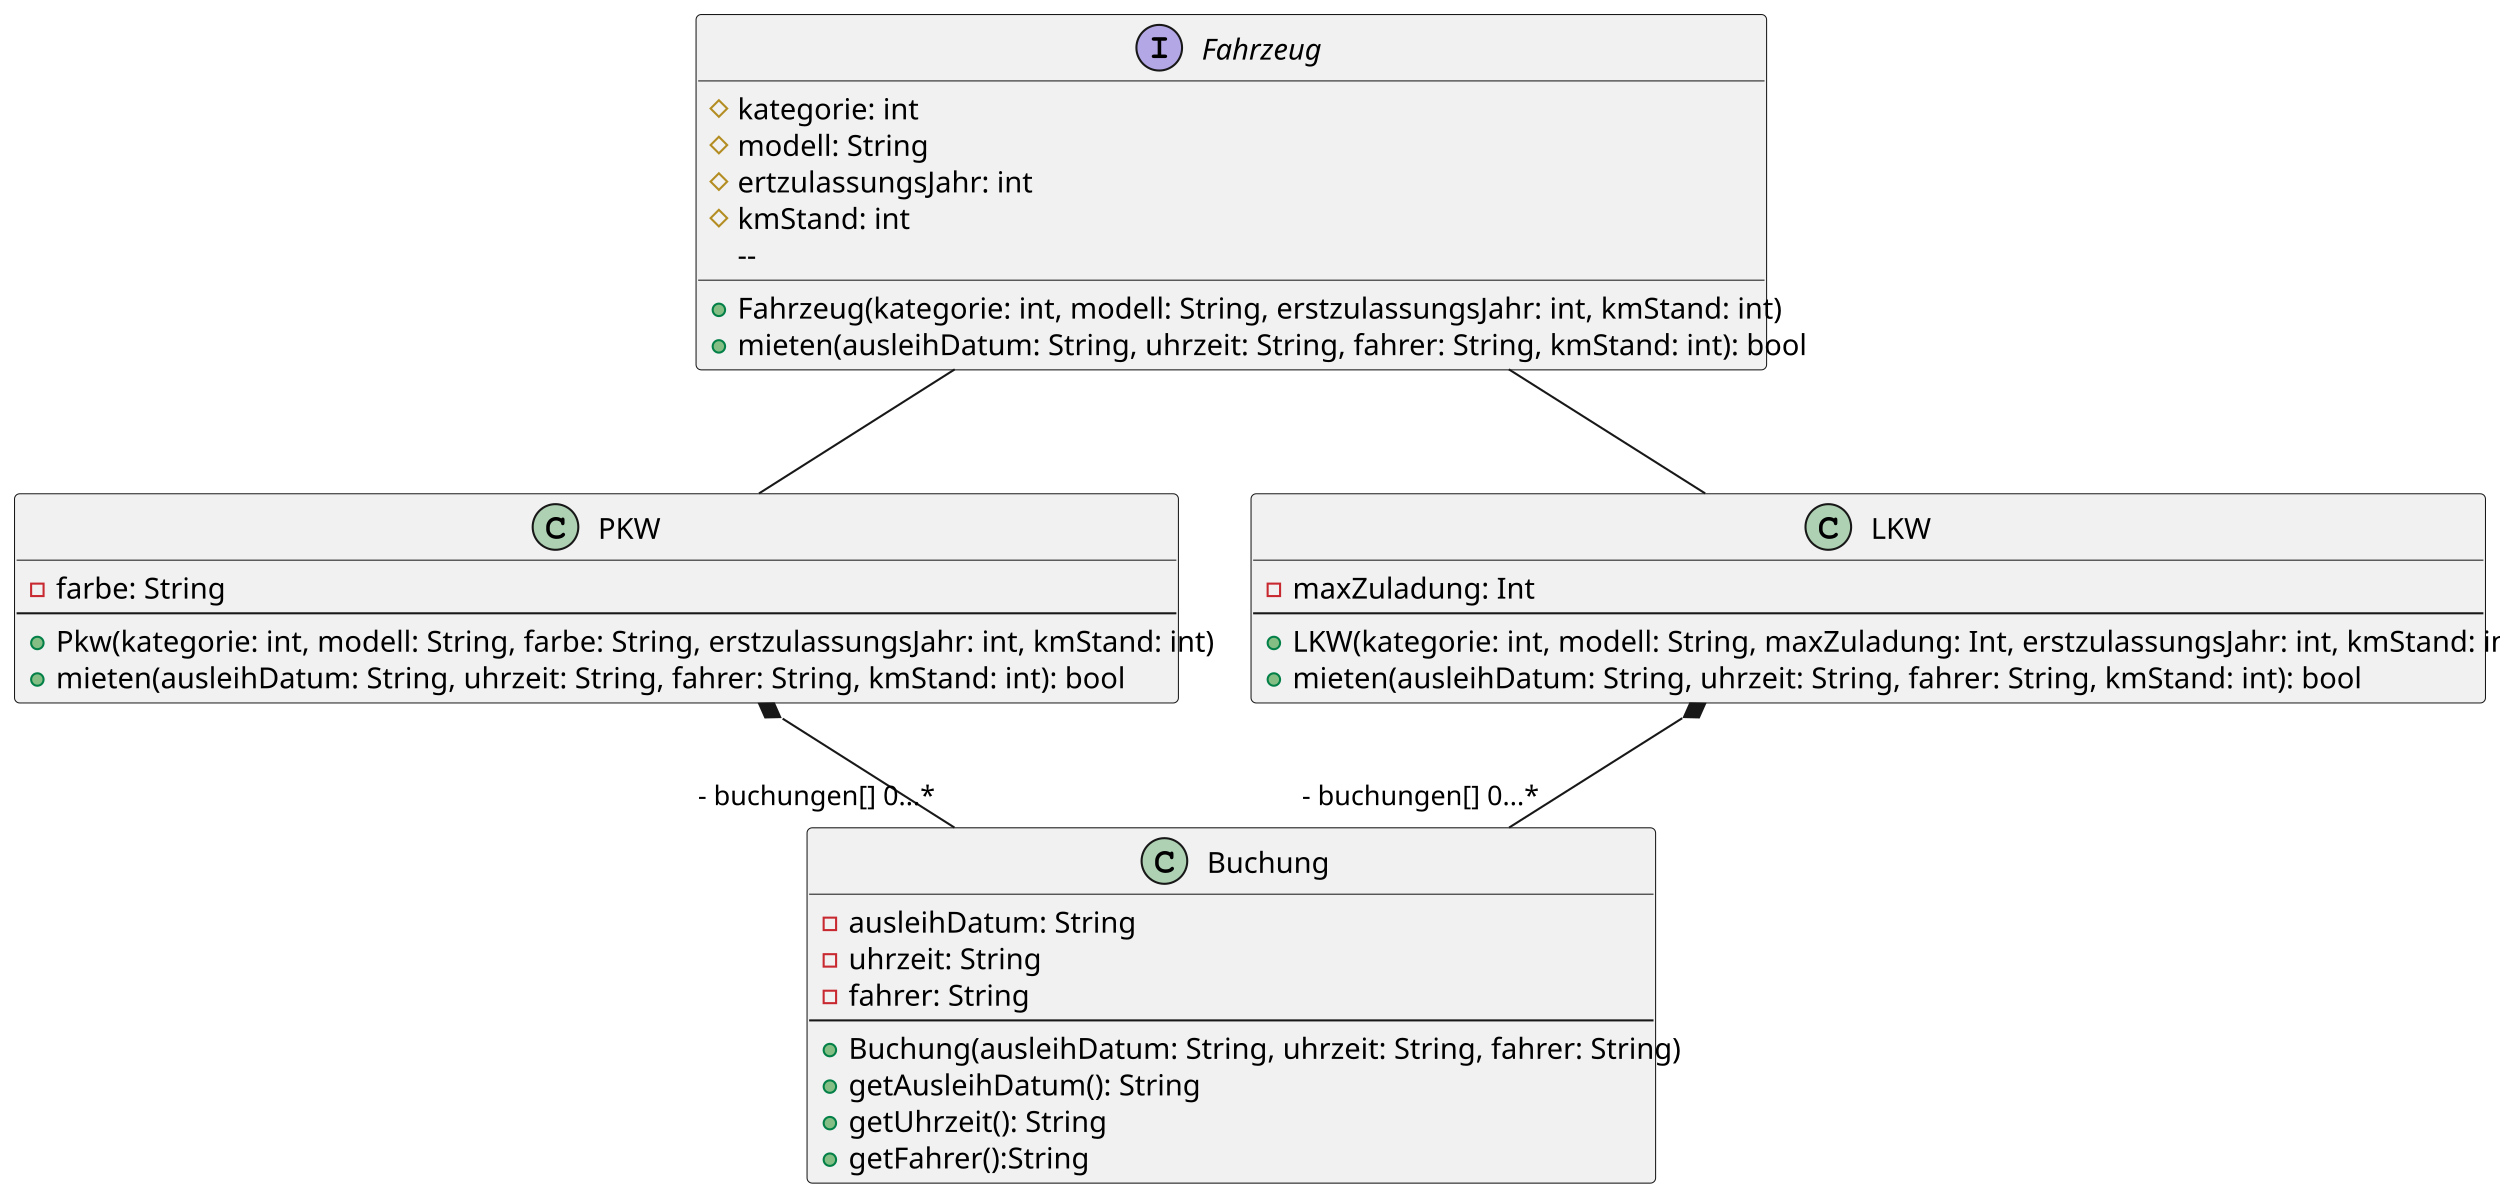
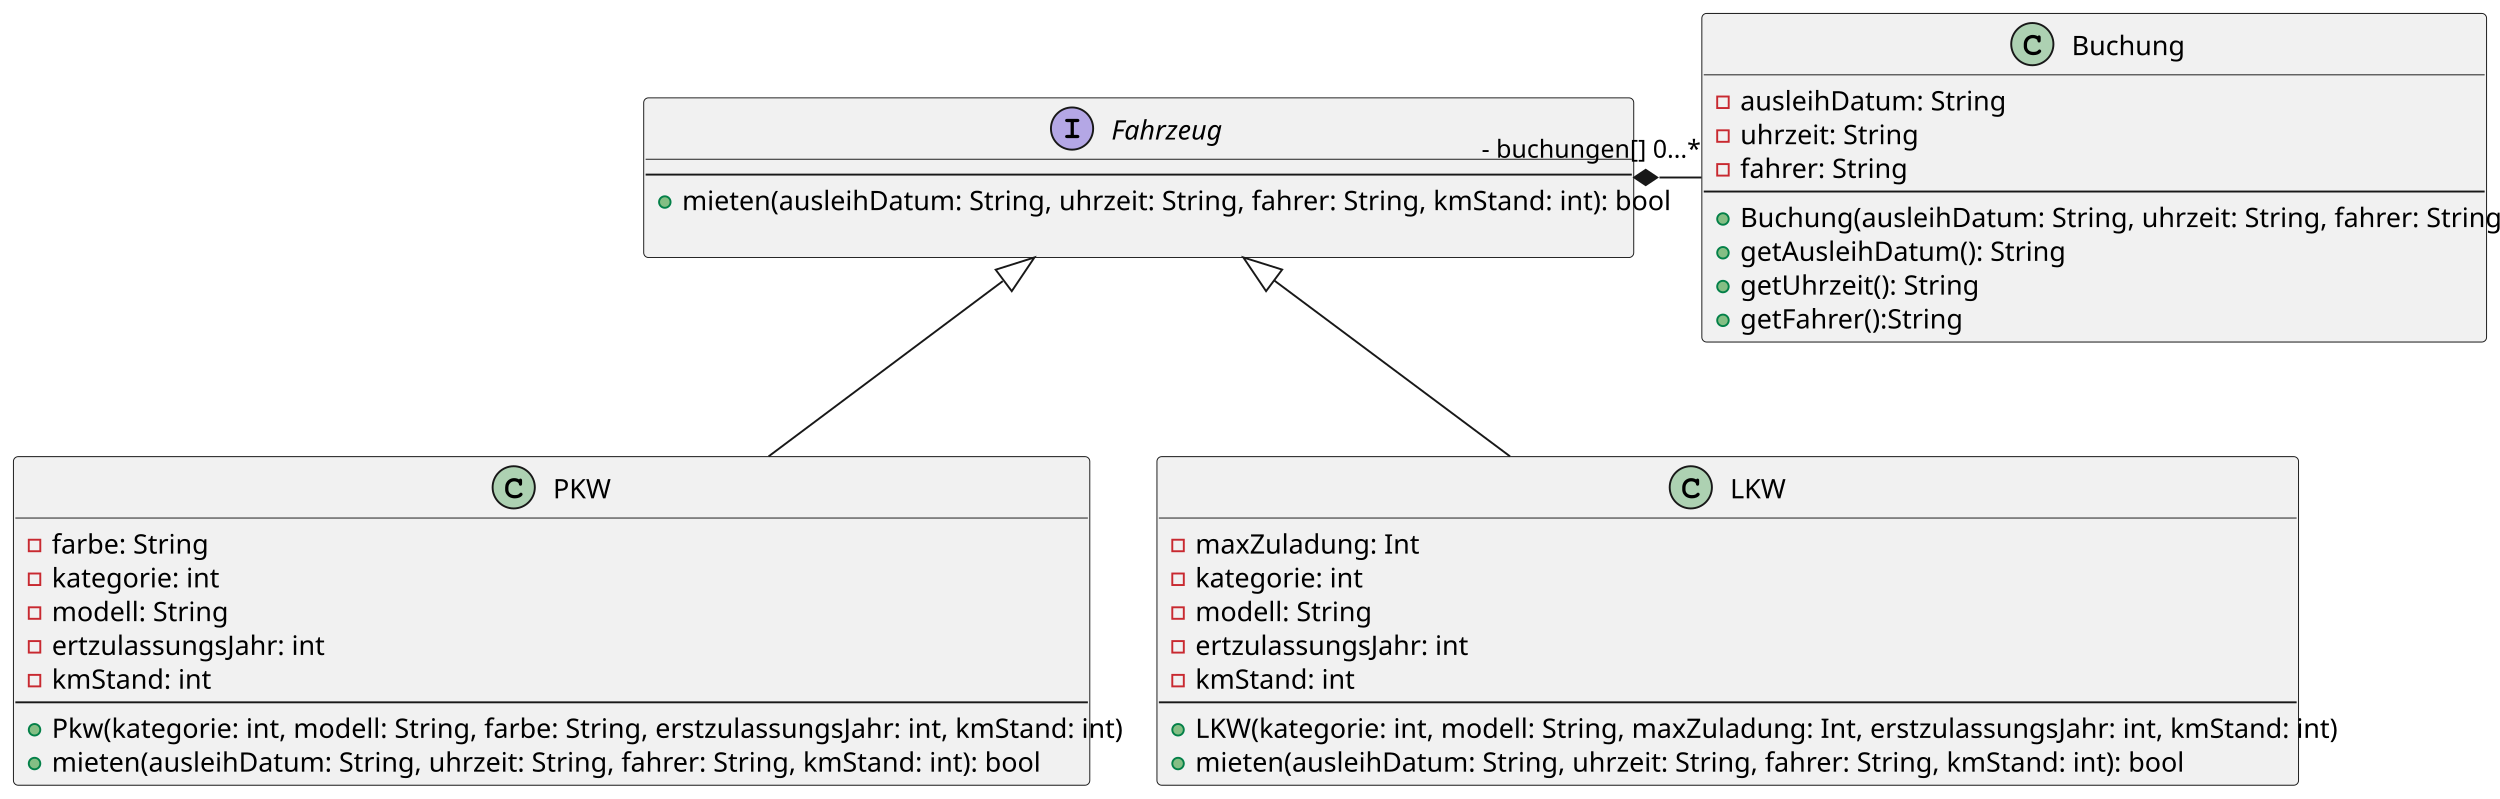
- <svg xmlns="http://www.w3.org/2000/svg" contentStyleType="text/css" height="577px" preserveAspectRatio="none" style="width:1205px;height:577px;background:#FFFFFF;" version="1.1" viewBox="0 0 1205 577" width="1205px" zoomAndPan="magnify">
+ <svg xmlns="http://www.w3.org/2000/svg" contentStyleType="text/css" height="416px" preserveAspectRatio="none" style="width:1303px;height:416px;background:#FFFFFF;" version="1.1" viewBox="0 0 1303 416" width="1303px" zoomAndPan="magnify">
  <defs />
  <g>
    <g id="elem_Fahrzeug">
-       <rect codeLine="1" fill="#F1F1F1" height="171.266" id="Fahrzeug" rx="2.5" ry="2.5" style="stroke:#181818;stroke-width:0.5;" width="516" x="335.5" y="7" />
-       <ellipse cx="558.75" cy="23" fill="#B4A7E5" rx="11" ry="11" style="stroke:#181818;stroke-width:1.0;" />
-       <path d="M559.703,19.641 L559.703,26.297 L561.422,26.297 Q562.031,26.297 562.297,26.531 Q562.562,26.766 562.562,27.156 Q562.562,27.531 562.297,27.766 Q562.031,28 561.422,28 L556.281,28 Q555.672,28 555.406,27.766 Q555.141,27.531 555.141,27.141 Q555.141,26.766 555.406,26.531 Q555.672,26.297 556.281,26.297 L558,26.297 L558,19.641 L556.281,19.641 Q555.672,19.641 555.406,19.406 Q555.141,19.172 555.141,18.781 Q555.141,18.406 555.406,18.172 Q555.672,17.938 556.281,17.938 L561.422,17.938 Q562.031,17.938 562.297,18.172 Q562.562,18.406 562.562,18.781 Q562.562,19.172 562.297,19.406 Q562.031,19.641 561.422,19.641 L559.703,19.641 Z " fill="#000000" />
-       <text fill="#000000" font-family="sans-serif" font-size="14" font-style="italic" lengthAdjust="spacing" textLength="61" x="579.25" y="28.729">Fahrzeug</text>
-       <line style="stroke:#181818;stroke-width:0.5;" x1="336.5" x2="850.5" y1="39" y2="39" />
-       <polygon fill="none" points="346.5,48.305,350.5,52.305,346.5,56.305,342.5,52.305" style="stroke:#B38D22;stroke-width:1.0;" />
-       <text fill="#000000" font-family="sans-serif" font-size="14" lengthAdjust="spacing" textLength="82" x="355.5" y="57.533">kategorie: int</text>
-       <polygon fill="none" points="346.5,65.914,350.5,69.914,346.5,73.914,342.5,69.914" style="stroke:#B38D22;stroke-width:1.0;" />
-       <text fill="#000000" font-family="sans-serif" font-size="14" lengthAdjust="spacing" textLength="86" x="355.5" y="75.143">modell: String</text>
-       <polygon fill="none" points="346.5,83.523,350.5,87.523,346.5,91.523,342.5,87.523" style="stroke:#B38D22;stroke-width:1.0;" />
-       <text fill="#000000" font-family="sans-serif" font-size="14" lengthAdjust="spacing" textLength="137" x="355.5" y="92.752">ertzulassungsJahr: int</text>
-       <polygon fill="none" points="346.5,101.133,350.5,105.133,346.5,109.133,342.5,105.133" style="stroke:#B38D22;stroke-width:1.0;" />
-       <text fill="#000000" font-family="sans-serif" font-size="14" lengthAdjust="spacing" textLength="78" x="355.5" y="110.361">kmStand: int</text>
-       <text fill="#000000" font-family="sans-serif" font-size="14" lengthAdjust="spacing" textLength="10" x="355.5" y="127.971">--</text>
-       <line style="stroke:#181818;stroke-width:0.5;" x1="336.5" x2="850.5" y1="135.047" y2="135.047" />
-       <ellipse cx="346.5" cy="149.352" fill="#84BE84" rx="3" ry="3" style="stroke:#038048;stroke-width:1.0;" />
-       <text fill="#000000" font-family="sans-serif" font-size="14" lengthAdjust="spacing" textLength="484" x="355.5" y="153.58">Fahrzeug(kategorie: int, modell: String, erstzulassungsJahr: int, kmStand: int)</text>
-       <ellipse cx="346.5" cy="166.961" fill="#84BE84" rx="3" ry="3" style="stroke:#038048;stroke-width:1.0;" />
-       <text fill="#000000" font-family="sans-serif" font-size="14" lengthAdjust="spacing" textLength="490" x="355.5" y="171.19">mieten(ausleihDatum: String, uhrzeit: String, fahrer: String, kmStand: int): bool</text>
+       <rect codeLine="1" fill="#F1F1F1" height="83.219" id="Fahrzeug" rx="2.5" ry="2.5" style="stroke:#181818;stroke-width:0.5;" width="516" x="335.5" y="51" />
+       <ellipse cx="558.75" cy="67" fill="#B4A7E5" rx="11" ry="11" style="stroke:#181818;stroke-width:1.0;" />
+       <path d="M559.703,63.641 L559.703,70.297 L561.422,70.297 Q562.031,70.297 562.297,70.531 Q562.562,70.766 562.562,71.156 Q562.562,71.531 562.297,71.766 Q562.031,72 561.422,72 L556.281,72 Q555.672,72 555.406,71.766 Q555.141,71.531 555.141,71.141 Q555.141,70.766 555.406,70.531 Q555.672,70.297 556.281,70.297 L558,70.297 L558,63.641 L556.281,63.641 Q555.672,63.641 555.406,63.406 Q555.141,63.172 555.141,62.781 Q555.141,62.406 555.406,62.172 Q555.672,61.938 556.281,61.938 L561.422,61.938 Q562.031,61.938 562.297,62.172 Q562.562,62.406 562.562,62.781 Q562.562,63.172 562.297,63.406 Q562.031,63.641 561.422,63.641 L559.703,63.641 Z " fill="#000000" />
+       <text fill="#000000" font-family="sans-serif" font-size="14" font-style="italic" lengthAdjust="spacing" textLength="61" x="579.25" y="72.728">Fahrzeug</text>
+       <line style="stroke:#181818;stroke-width:0.5;" x1="336.5" x2="850.5" y1="83" y2="83" />
+       <line style="stroke:#181818;stroke-width:1.0;" x1="336.5" x2="850.5" y1="91" y2="91" />
+       <ellipse cx="346.5" cy="105.305" fill="#84BE84" rx="3" ry="3" style="stroke:#038048;stroke-width:1.0;" />
+       <text fill="#000000" font-family="sans-serif" font-size="14" lengthAdjust="spacing" textLength="490" x="355.5" y="109.533">mieten(ausleihDatum: String, uhrzeit: String, fahrer: String, kmStand: int): bool</text>
+       <text fill="#000000" font-family="sans-serif" font-size="14" lengthAdjust="spacing" textLength="4" x="355.5" y="127.143"> </text>
    </g>
    <g id="elem_Buchung">
-       <rect codeLine="11" fill="#F1F1F1" height="171.266" id="Buchung" rx="2.5" ry="2.5" style="stroke:#181818;stroke-width:0.5;" width="409" x="389" y="399" />
-       <ellipse cx="561.25" cy="415" fill="#ADD1B2" rx="11" ry="11" style="stroke:#181818;stroke-width:1.0;" />
-       <path d="M564.016,410.875 Q564.172,410.656 564.359,410.547 Q564.547,410.438 564.766,410.438 Q565.141,410.438 565.375,410.703 Q565.609,410.953 565.609,411.562 L565.609,413.016 Q565.609,413.625 565.375,413.891 Q565.141,414.156 564.766,414.156 Q564.422,414.156 564.219,413.953 Q564.016,413.766 563.906,413.25 Q563.859,412.891 563.672,412.703 Q563.344,412.328 562.734,412.109 Q562.125,411.891 561.5,411.891 Q560.734,411.891 560.094,412.219 Q559.469,412.547 558.969,413.297 Q558.484,414.047 558.484,415.078 L558.484,416.172 Q558.484,417.406 559.375,418.234 Q560.266,419.047 561.859,419.047 Q562.797,419.047 563.453,418.797 Q563.844,418.641 564.266,418.203 Q564.531,417.938 564.672,417.859 Q564.828,417.781 565.031,417.781 Q565.359,417.781 565.609,418.047 Q565.875,418.297 565.875,418.641 Q565.875,418.984 565.531,419.391 Q565.031,419.969 564.234,420.297 Q563.156,420.75 561.859,420.75 Q560.344,420.75 559.141,420.125 Q558.156,419.625 557.469,418.562 Q556.781,417.484 556.781,416.203 L556.781,415.047 Q556.781,413.719 557.391,412.578 Q558.016,411.422 559.109,410.812 Q560.203,410.188 561.438,410.188 Q562.172,410.188 562.812,410.359 Q563.469,410.516 564.016,410.875 Z " fill="#000000" />
-       <text fill="#000000" font-family="sans-serif" font-size="14" lengthAdjust="spacing" textLength="56" x="581.75" y="420.728">Buchung</text>
-       <line style="stroke:#181818;stroke-width:0.5;" x1="390" x2="797" y1="431" y2="431" />
-       <rect fill="none" height="6" style="stroke:#C82930;stroke-width:1.0;" width="6" x="397" y="442.305" />
-       <text fill="#000000" font-family="sans-serif" font-size="14" lengthAdjust="spacing" textLength="131" x="409" y="449.533">ausleihDatum: String</text>
-       <rect fill="none" height="6" style="stroke:#C82930;stroke-width:1.0;" width="6" x="397" y="459.914" />
-       <text fill="#000000" font-family="sans-serif" font-size="14" lengthAdjust="spacing" textLength="87" x="409" y="467.143">uhrzeit: String</text>
-       <rect fill="none" height="6" style="stroke:#C82930;stroke-width:1.0;" width="6" x="397" y="477.523" />
-       <text fill="#000000" font-family="sans-serif" font-size="14" lengthAdjust="spacing" textLength="83" x="409" y="484.752">fahrer: String</text>
-       <line style="stroke:#181818;stroke-width:1.0;" x1="390" x2="797" y1="491.828" y2="491.828" />
-       <ellipse cx="400" cy="506.133" fill="#84BE84" rx="3" ry="3" style="stroke:#038048;stroke-width:1.0;" />
-       <text fill="#000000" font-family="sans-serif" font-size="14" lengthAdjust="spacing" textLength="383" x="409" y="510.361">Buchung(ausleihDatum: String, uhrzeit: String, fahrer: String)</text>
-       <ellipse cx="400" cy="523.742" fill="#84BE84" rx="3" ry="3" style="stroke:#038048;stroke-width:1.0;" />
-       <text fill="#000000" font-family="sans-serif" font-size="14" lengthAdjust="spacing" textLength="162" x="409" y="527.971">getAusleihDatum(): String</text>
-       <ellipse cx="400" cy="541.352" fill="#84BE84" rx="3" ry="3" style="stroke:#038048;stroke-width:1.0;" />
-       <text fill="#000000" font-family="sans-serif" font-size="14" lengthAdjust="spacing" textLength="118" x="409" y="545.58">getUhrzeit(): String</text>
-       <ellipse cx="400" cy="558.961" fill="#84BE84" rx="3" ry="3" style="stroke:#038048;stroke-width:1.0;" />
-       <text fill="#000000" font-family="sans-serif" font-size="14" lengthAdjust="spacing" textLength="114" x="409" y="563.189">getFahrer():String</text>
+       <rect codeLine="6" fill="#F1F1F1" height="171.266" id="Buchung" rx="2.5" ry="2.5" style="stroke:#181818;stroke-width:0.5;" width="409" x="887" y="7" />
+       <ellipse cx="1059.25" cy="23" fill="#ADD1B2" rx="11" ry="11" style="stroke:#181818;stroke-width:1.0;" />
+       <path d="M1062.016,18.875 Q1062.172,18.656 1062.359,18.547 Q1062.547,18.438 1062.766,18.438 Q1063.141,18.438 1063.375,18.703 Q1063.609,18.953 1063.609,19.562 L1063.609,21.016 Q1063.609,21.625 1063.375,21.891 Q1063.141,22.156 1062.766,22.156 Q1062.422,22.156 1062.219,21.953 Q1062.016,21.766 1061.906,21.25 Q1061.859,20.891 1061.672,20.703 Q1061.344,20.328 1060.734,20.109 Q1060.125,19.891 1059.5,19.891 Q1058.734,19.891 1058.094,20.219 Q1057.469,20.547 1056.969,21.297 Q1056.484,22.047 1056.484,23.078 L1056.484,24.172 Q1056.484,25.406 1057.375,26.234 Q1058.266,27.047 1059.859,27.047 Q1060.797,27.047 1061.453,26.797 Q1061.844,26.641 1062.266,26.203 Q1062.531,25.938 1062.672,25.859 Q1062.828,25.781 1063.031,25.781 Q1063.359,25.781 1063.609,26.047 Q1063.875,26.297 1063.875,26.641 Q1063.875,26.984 1063.531,27.391 Q1063.031,27.969 1062.234,28.297 Q1061.156,28.75 1059.859,28.75 Q1058.344,28.75 1057.141,28.125 Q1056.156,27.625 1055.469,26.562 Q1054.781,25.484 1054.781,24.203 L1054.781,23.047 Q1054.781,21.719 1055.391,20.578 Q1056.016,19.422 1057.109,18.812 Q1058.203,18.188 1059.438,18.188 Q1060.172,18.188 1060.812,18.359 Q1061.469,18.516 1062.016,18.875 Z " fill="#000000" />
+       <text fill="#000000" font-family="sans-serif" font-size="14" lengthAdjust="spacing" textLength="56" x="1079.75" y="28.729">Buchung</text>
+       <line style="stroke:#181818;stroke-width:0.5;" x1="888" x2="1295" y1="39" y2="39" />
+       <rect fill="none" height="6" style="stroke:#C82930;stroke-width:1.0;" width="6" x="895" y="50.305" />
+       <text fill="#000000" font-family="sans-serif" font-size="14" lengthAdjust="spacing" textLength="131" x="907" y="57.533">ausleihDatum: String</text>
+       <rect fill="none" height="6" style="stroke:#C82930;stroke-width:1.0;" width="6" x="895" y="67.914" />
+       <text fill="#000000" font-family="sans-serif" font-size="14" lengthAdjust="spacing" textLength="87" x="907" y="75.143">uhrzeit: String</text>
+       <rect fill="none" height="6" style="stroke:#C82930;stroke-width:1.0;" width="6" x="895" y="85.523" />
+       <text fill="#000000" font-family="sans-serif" font-size="14" lengthAdjust="spacing" textLength="83" x="907" y="92.752">fahrer: String</text>
+       <line style="stroke:#181818;stroke-width:1.0;" x1="888" x2="1295" y1="99.828" y2="99.828" />
+       <ellipse cx="898" cy="114.133" fill="#84BE84" rx="3" ry="3" style="stroke:#038048;stroke-width:1.0;" />
+       <text fill="#000000" font-family="sans-serif" font-size="14" lengthAdjust="spacing" textLength="383" x="907" y="118.361">Buchung(ausleihDatum: String, uhrzeit: String, fahrer: String)</text>
+       <ellipse cx="898" cy="131.742" fill="#84BE84" rx="3" ry="3" style="stroke:#038048;stroke-width:1.0;" />
+       <text fill="#000000" font-family="sans-serif" font-size="14" lengthAdjust="spacing" textLength="162" x="907" y="135.971">getAusleihDatum(): String</text>
+       <ellipse cx="898" cy="149.352" fill="#84BE84" rx="3" ry="3" style="stroke:#038048;stroke-width:1.0;" />
+       <text fill="#000000" font-family="sans-serif" font-size="14" lengthAdjust="spacing" textLength="118" x="907" y="153.58">getUhrzeit(): String</text>
+       <ellipse cx="898" cy="166.961" fill="#84BE84" rx="3" ry="3" style="stroke:#038048;stroke-width:1.0;" />
+       <text fill="#000000" font-family="sans-serif" font-size="14" lengthAdjust="spacing" textLength="114" x="907" y="171.19">getFahrer():String</text>
    </g>
    <g id="elem_PKW">
-       <rect codeLine="22" fill="#F1F1F1" height="100.828" id="PKW" rx="2.5" ry="2.5" style="stroke:#181818;stroke-width:0.5;" width="561" x="7" y="238" />
+       <rect codeLine="17" fill="#F1F1F1" height="171.266" id="PKW" rx="2.5" ry="2.5" style="stroke:#181818;stroke-width:0.5;" width="561" x="7" y="238" />
      <ellipse cx="267.75" cy="254" fill="#ADD1B2" rx="11" ry="11" style="stroke:#181818;stroke-width:1.0;" />
      <path d="M270.516,249.875 Q270.672,249.656 270.859,249.547 Q271.047,249.438 271.266,249.438 Q271.641,249.438 271.875,249.703 Q272.109,249.953 272.109,250.562 L272.109,252.016 Q272.109,252.625 271.875,252.891 Q271.641,253.156 271.266,253.156 Q270.922,253.156 270.719,252.953 Q270.516,252.766 270.406,252.25 Q270.359,251.891 270.172,251.703 Q269.844,251.328 269.234,251.109 Q268.625,250.891 268,250.891 Q267.234,250.891 266.594,251.219 Q265.969,251.547 265.469,252.297 Q264.984,253.047 264.984,254.078 L264.984,255.172 Q264.984,256.406 265.875,257.234 Q266.766,258.047 268.359,258.047 Q269.297,258.047 269.953,257.797 Q270.344,257.641 270.766,257.203 Q271.031,256.938 271.172,256.859 Q271.328,256.781 271.531,256.781 Q271.859,256.781 272.109,257.047 Q272.375,257.297 272.375,257.641 Q272.375,257.984 272.031,258.391 Q271.531,258.969 270.734,259.297 Q269.656,259.75 268.359,259.75 Q266.844,259.75 265.641,259.125 Q264.656,258.625 263.969,257.562 Q263.281,256.484 263.281,255.203 L263.281,254.047 Q263.281,252.719 263.891,251.578 Q264.516,250.422 265.609,249.812 Q266.703,249.188 267.938,249.188 Q268.672,249.188 269.312,249.359 Q269.969,249.516 270.516,249.875 Z " fill="#000000" />
      <text fill="#000000" font-family="sans-serif" font-size="14" lengthAdjust="spacing" textLength="31" x="288.25" y="259.728">PKW</text>
      <line style="stroke:#181818;stroke-width:0.5;" x1="8" x2="567" y1="270" y2="270" />
      <rect fill="none" height="6" style="stroke:#C82930;stroke-width:1.0;" width="6" x="15" y="281.305" />
      <text fill="#000000" font-family="sans-serif" font-size="14" lengthAdjust="spacing" textLength="78" x="27" y="288.533">farbe: String</text>
-       <line style="stroke:#181818;stroke-width:1.0;" x1="8" x2="567" y1="295.609" y2="295.609" />
-       <ellipse cx="18" cy="309.914" fill="#84BE84" rx="3" ry="3" style="stroke:#038048;stroke-width:1.0;" />
-       <text fill="#000000" font-family="sans-serif" font-size="14" lengthAdjust="spacing" textLength="535" x="27" y="314.143">Pkw(kategorie: int, modell: String, farbe: String, erstzulassungsJahr: int, kmStand: int)</text>
-       <ellipse cx="18" cy="327.523" fill="#84BE84" rx="3" ry="3" style="stroke:#038048;stroke-width:1.0;" />
-       <text fill="#000000" font-family="sans-serif" font-size="14" lengthAdjust="spacing" textLength="490" x="27" y="331.752">mieten(ausleihDatum: String, uhrzeit: String, fahrer: String, kmStand: int): bool</text>
+       <rect fill="none" height="6" style="stroke:#C82930;stroke-width:1.0;" width="6" x="15" y="298.914" />
+       <text fill="#000000" font-family="sans-serif" font-size="14" lengthAdjust="spacing" textLength="82" x="27" y="306.143">kategorie: int</text>
+       <rect fill="none" height="6" style="stroke:#C82930;stroke-width:1.0;" width="6" x="15" y="316.523" />
+       <text fill="#000000" font-family="sans-serif" font-size="14" lengthAdjust="spacing" textLength="86" x="27" y="323.752">modell: String</text>
+       <rect fill="none" height="6" style="stroke:#C82930;stroke-width:1.0;" width="6" x="15" y="334.133" />
+       <text fill="#000000" font-family="sans-serif" font-size="14" lengthAdjust="spacing" textLength="137" x="27" y="341.361">ertzulassungsJahr: int</text>
+       <rect fill="none" height="6" style="stroke:#C82930;stroke-width:1.0;" width="6" x="15" y="351.742" />
+       <text fill="#000000" font-family="sans-serif" font-size="14" lengthAdjust="spacing" textLength="78" x="27" y="358.971">kmStand: int</text>
+       <line style="stroke:#181818;stroke-width:1.0;" x1="8" x2="567" y1="366.047" y2="366.047" />
+       <ellipse cx="18" cy="380.352" fill="#84BE84" rx="3" ry="3" style="stroke:#038048;stroke-width:1.0;" />
+       <text fill="#000000" font-family="sans-serif" font-size="14" lengthAdjust="spacing" textLength="535" x="27" y="384.58">Pkw(kategorie: int, modell: String, farbe: String, erstzulassungsJahr: int, kmStand: int)</text>
+       <ellipse cx="18" cy="397.961" fill="#84BE84" rx="3" ry="3" style="stroke:#038048;stroke-width:1.0;" />
+       <text fill="#000000" font-family="sans-serif" font-size="14" lengthAdjust="spacing" textLength="490" x="27" y="402.19">mieten(ausleihDatum: String, uhrzeit: String, fahrer: String, kmStand: int): bool</text>
    </g>
    <g id="elem_LKW">
-       <rect codeLine="29" fill="#F1F1F1" height="100.828" id="LKW" rx="2.5" ry="2.5" style="stroke:#181818;stroke-width:0.5;" width="595" x="603" y="238" />
+       <rect codeLine="28" fill="#F1F1F1" height="171.266" id="LKW" rx="2.5" ry="2.5" style="stroke:#181818;stroke-width:0.5;" width="595" x="603" y="238" />
      <ellipse cx="881.25" cy="254" fill="#ADD1B2" rx="11" ry="11" style="stroke:#181818;stroke-width:1.0;" />
      <path d="M884.016,249.875 Q884.172,249.656 884.359,249.547 Q884.547,249.438 884.766,249.438 Q885.141,249.438 885.375,249.703 Q885.609,249.953 885.609,250.562 L885.609,252.016 Q885.609,252.625 885.375,252.891 Q885.141,253.156 884.766,253.156 Q884.422,253.156 884.219,252.953 Q884.016,252.766 883.906,252.25 Q883.859,251.891 883.672,251.703 Q883.344,251.328 882.734,251.109 Q882.125,250.891 881.5,250.891 Q880.734,250.891 880.094,251.219 Q879.469,251.547 878.969,252.297 Q878.484,253.047 878.484,254.078 L878.484,255.172 Q878.484,256.406 879.375,257.234 Q880.266,258.047 881.859,258.047 Q882.797,258.047 883.453,257.797 Q883.844,257.641 884.266,257.203 Q884.531,256.938 884.672,256.859 Q884.828,256.781 885.031,256.781 Q885.359,256.781 885.609,257.047 Q885.875,257.297 885.875,257.641 Q885.875,257.984 885.531,258.391 Q885.031,258.969 884.234,259.297 Q883.156,259.75 881.859,259.75 Q880.344,259.75 879.141,259.125 Q878.156,258.625 877.469,257.562 Q876.781,256.484 876.781,255.203 L876.781,254.047 Q876.781,252.719 877.391,251.578 Q878.016,250.422 879.109,249.812 Q880.203,249.188 881.438,249.188 Q882.172,249.188 882.812,249.359 Q883.469,249.516 884.016,249.875 Z " fill="#000000" />
      <text fill="#000000" font-family="sans-serif" font-size="14" lengthAdjust="spacing" textLength="30" x="901.75" y="259.728">LKW</text>
      <line style="stroke:#181818;stroke-width:0.5;" x1="604" x2="1197" y1="270" y2="270" />
      <rect fill="none" height="6" style="stroke:#C82930;stroke-width:1.0;" width="6" x="611" y="281.305" />
      <text fill="#000000" font-family="sans-serif" font-size="14" lengthAdjust="spacing" textLength="107" x="623" y="288.533">maxZuladung: Int</text>
-       <line style="stroke:#181818;stroke-width:1.0;" x1="604" x2="1197" y1="295.609" y2="295.609" />
-       <ellipse cx="614" cy="309.914" fill="#84BE84" rx="3" ry="3" style="stroke:#038048;stroke-width:1.0;" />
-       <text fill="#000000" font-family="sans-serif" font-size="14" lengthAdjust="spacing" textLength="569" x="623" y="314.143">LKW(kategorie: int, modell: String, maxZuladung: Int, erstzulassungsJahr: int, kmStand: int)</text>
-       <ellipse cx="614" cy="327.523" fill="#84BE84" rx="3" ry="3" style="stroke:#038048;stroke-width:1.0;" />
-       <text fill="#000000" font-family="sans-serif" font-size="14" lengthAdjust="spacing" textLength="490" x="623" y="331.752">mieten(ausleihDatum: String, uhrzeit: String, fahrer: String, kmStand: int): bool</text>
+       <rect fill="none" height="6" style="stroke:#C82930;stroke-width:1.0;" width="6" x="611" y="298.914" />
+       <text fill="#000000" font-family="sans-serif" font-size="14" lengthAdjust="spacing" textLength="82" x="623" y="306.143">kategorie: int</text>
+       <rect fill="none" height="6" style="stroke:#C82930;stroke-width:1.0;" width="6" x="611" y="316.523" />
+       <text fill="#000000" font-family="sans-serif" font-size="14" lengthAdjust="spacing" textLength="86" x="623" y="323.752">modell: String</text>
+       <rect fill="none" height="6" style="stroke:#C82930;stroke-width:1.0;" width="6" x="611" y="334.133" />
+       <text fill="#000000" font-family="sans-serif" font-size="14" lengthAdjust="spacing" textLength="137" x="623" y="341.361">ertzulassungsJahr: int</text>
+       <rect fill="none" height="6" style="stroke:#C82930;stroke-width:1.0;" width="6" x="611" y="351.742" />
+       <text fill="#000000" font-family="sans-serif" font-size="14" lengthAdjust="spacing" textLength="78" x="623" y="358.971">kmStand: int</text>
+       <line style="stroke:#181818;stroke-width:1.0;" x1="604" x2="1197" y1="366.047" y2="366.047" />
+       <ellipse cx="614" cy="380.352" fill="#84BE84" rx="3" ry="3" style="stroke:#038048;stroke-width:1.0;" />
+       <text fill="#000000" font-family="sans-serif" font-size="14" lengthAdjust="spacing" textLength="569" x="623" y="384.58">LKW(kategorie: int, modell: String, maxZuladung: Int, erstzulassungsJahr: int, kmStand: int)</text>
+       <ellipse cx="614" cy="397.961" fill="#84BE84" rx="3" ry="3" style="stroke:#038048;stroke-width:1.0;" />
+       <text fill="#000000" font-family="sans-serif" font-size="14" lengthAdjust="spacing" textLength="490" x="623" y="402.19">mieten(ausleihDatum: String, uhrzeit: String, fahrer: String, kmStand: int): bool</text>
    </g>
    <g id="link_Fahrzeug_LKW">
-       <path codeLine="36" d="M727.26,178.03 C759.58,198.45 793.08,219.62 821.91,237.84 " fill="none" id="Fahrzeug-LKW" style="stroke:#181818;stroke-width:1.0;" />
+       <path codeLine="39" d="M664.1,146.16 C700.52,173.33 745.85,207.14 787.04,237.87 " fill="none" id="Fahrzeug-backto-LKW" style="stroke:#181818;stroke-width:1.0;" />
+       <polygon fill="none" points="659.88,151.75,648.03,134.18,668.25,140.52,659.88,151.75" style="stroke:#181818;stroke-width:1.0;" />
    </g>
    <g id="link_Fahrzeug_PKW">
-       <path codeLine="37" d="M460.17,178.03 C427.96,198.45 394.57,219.62 365.83,237.84 " fill="none" id="Fahrzeug-PKW" style="stroke:#181818;stroke-width:1.0;" />
+       <path codeLine="40" d="M522.64,146.53 C486.42,173.64 441.46,207.28 400.59,237.87 " fill="none" id="Fahrzeug-backto-PKW" style="stroke:#181818;stroke-width:1.0;" />
+       <polygon fill="none" points="518.94,140.56,539.15,134.18,527.33,151.76,518.94,140.56" style="stroke:#181818;stroke-width:1.0;" />
    </g>
-     <g id="link_PKW_Buchung">
-       <path codeLine="39" d="M377.22,346.38 C403.16,362.83 432.05,381.15 460.06,398.9 " fill="none" id="PKW-backto-Buchung" style="stroke:#181818;stroke-width:1.0;" />
-       <polygon fill="#181818" points="365.91,339.21,368.835,345.801,376.044,345.636,373.119,339.045,365.91,339.21" style="stroke:#181818;stroke-width:1.0;" />
-       <text fill="#000000" font-family="sans-serif" font-size="13" lengthAdjust="spacing" textLength="107" x="336.411" y="388.063">- buchungen[] 0...*</text>
-     </g>
-     <g id="link_LKW_Buchung">
-       <path codeLine="40" d="M810.84,346.16 C784.72,362.66 755.6,381.07 727.38,398.9 " fill="none" id="LKW-backto-Buchung" style="stroke:#181818;stroke-width:1.0;" />
-       <polygon fill="#181818" points="821.84,339.21,814.631,339.034,811.696,345.621,818.905,345.797,821.84,339.21" style="stroke:#181818;stroke-width:1.0;" />
-       <text fill="#000000" font-family="sans-serif" font-size="13" lengthAdjust="spacing" textLength="107" x="627.539" y="388.063">- buchungen[] 0...*</text>
+     <g id="link_Fahrzeug_Buchung">
+       <path codeLine="42" d="M864.91,92.5 C872.23,92.5 879.54,92.5 886.86,92.5 " fill="none" id="Fahrzeug-backto-Buchung" style="stroke:#181818;stroke-width:1.0;" />
+       <polygon fill="#181818" points="851.74,92.5,857.74,96.5,863.74,92.5,857.74,88.5,851.74,92.5" style="stroke:#181818;stroke-width:1.0;" />
+       <text fill="#000000" font-family="sans-serif" font-size="13" lengthAdjust="spacing" textLength="107" x="772.204" y="82.207">- buchungen[] 0...*</text>
    </g>
  </g>
</svg>
